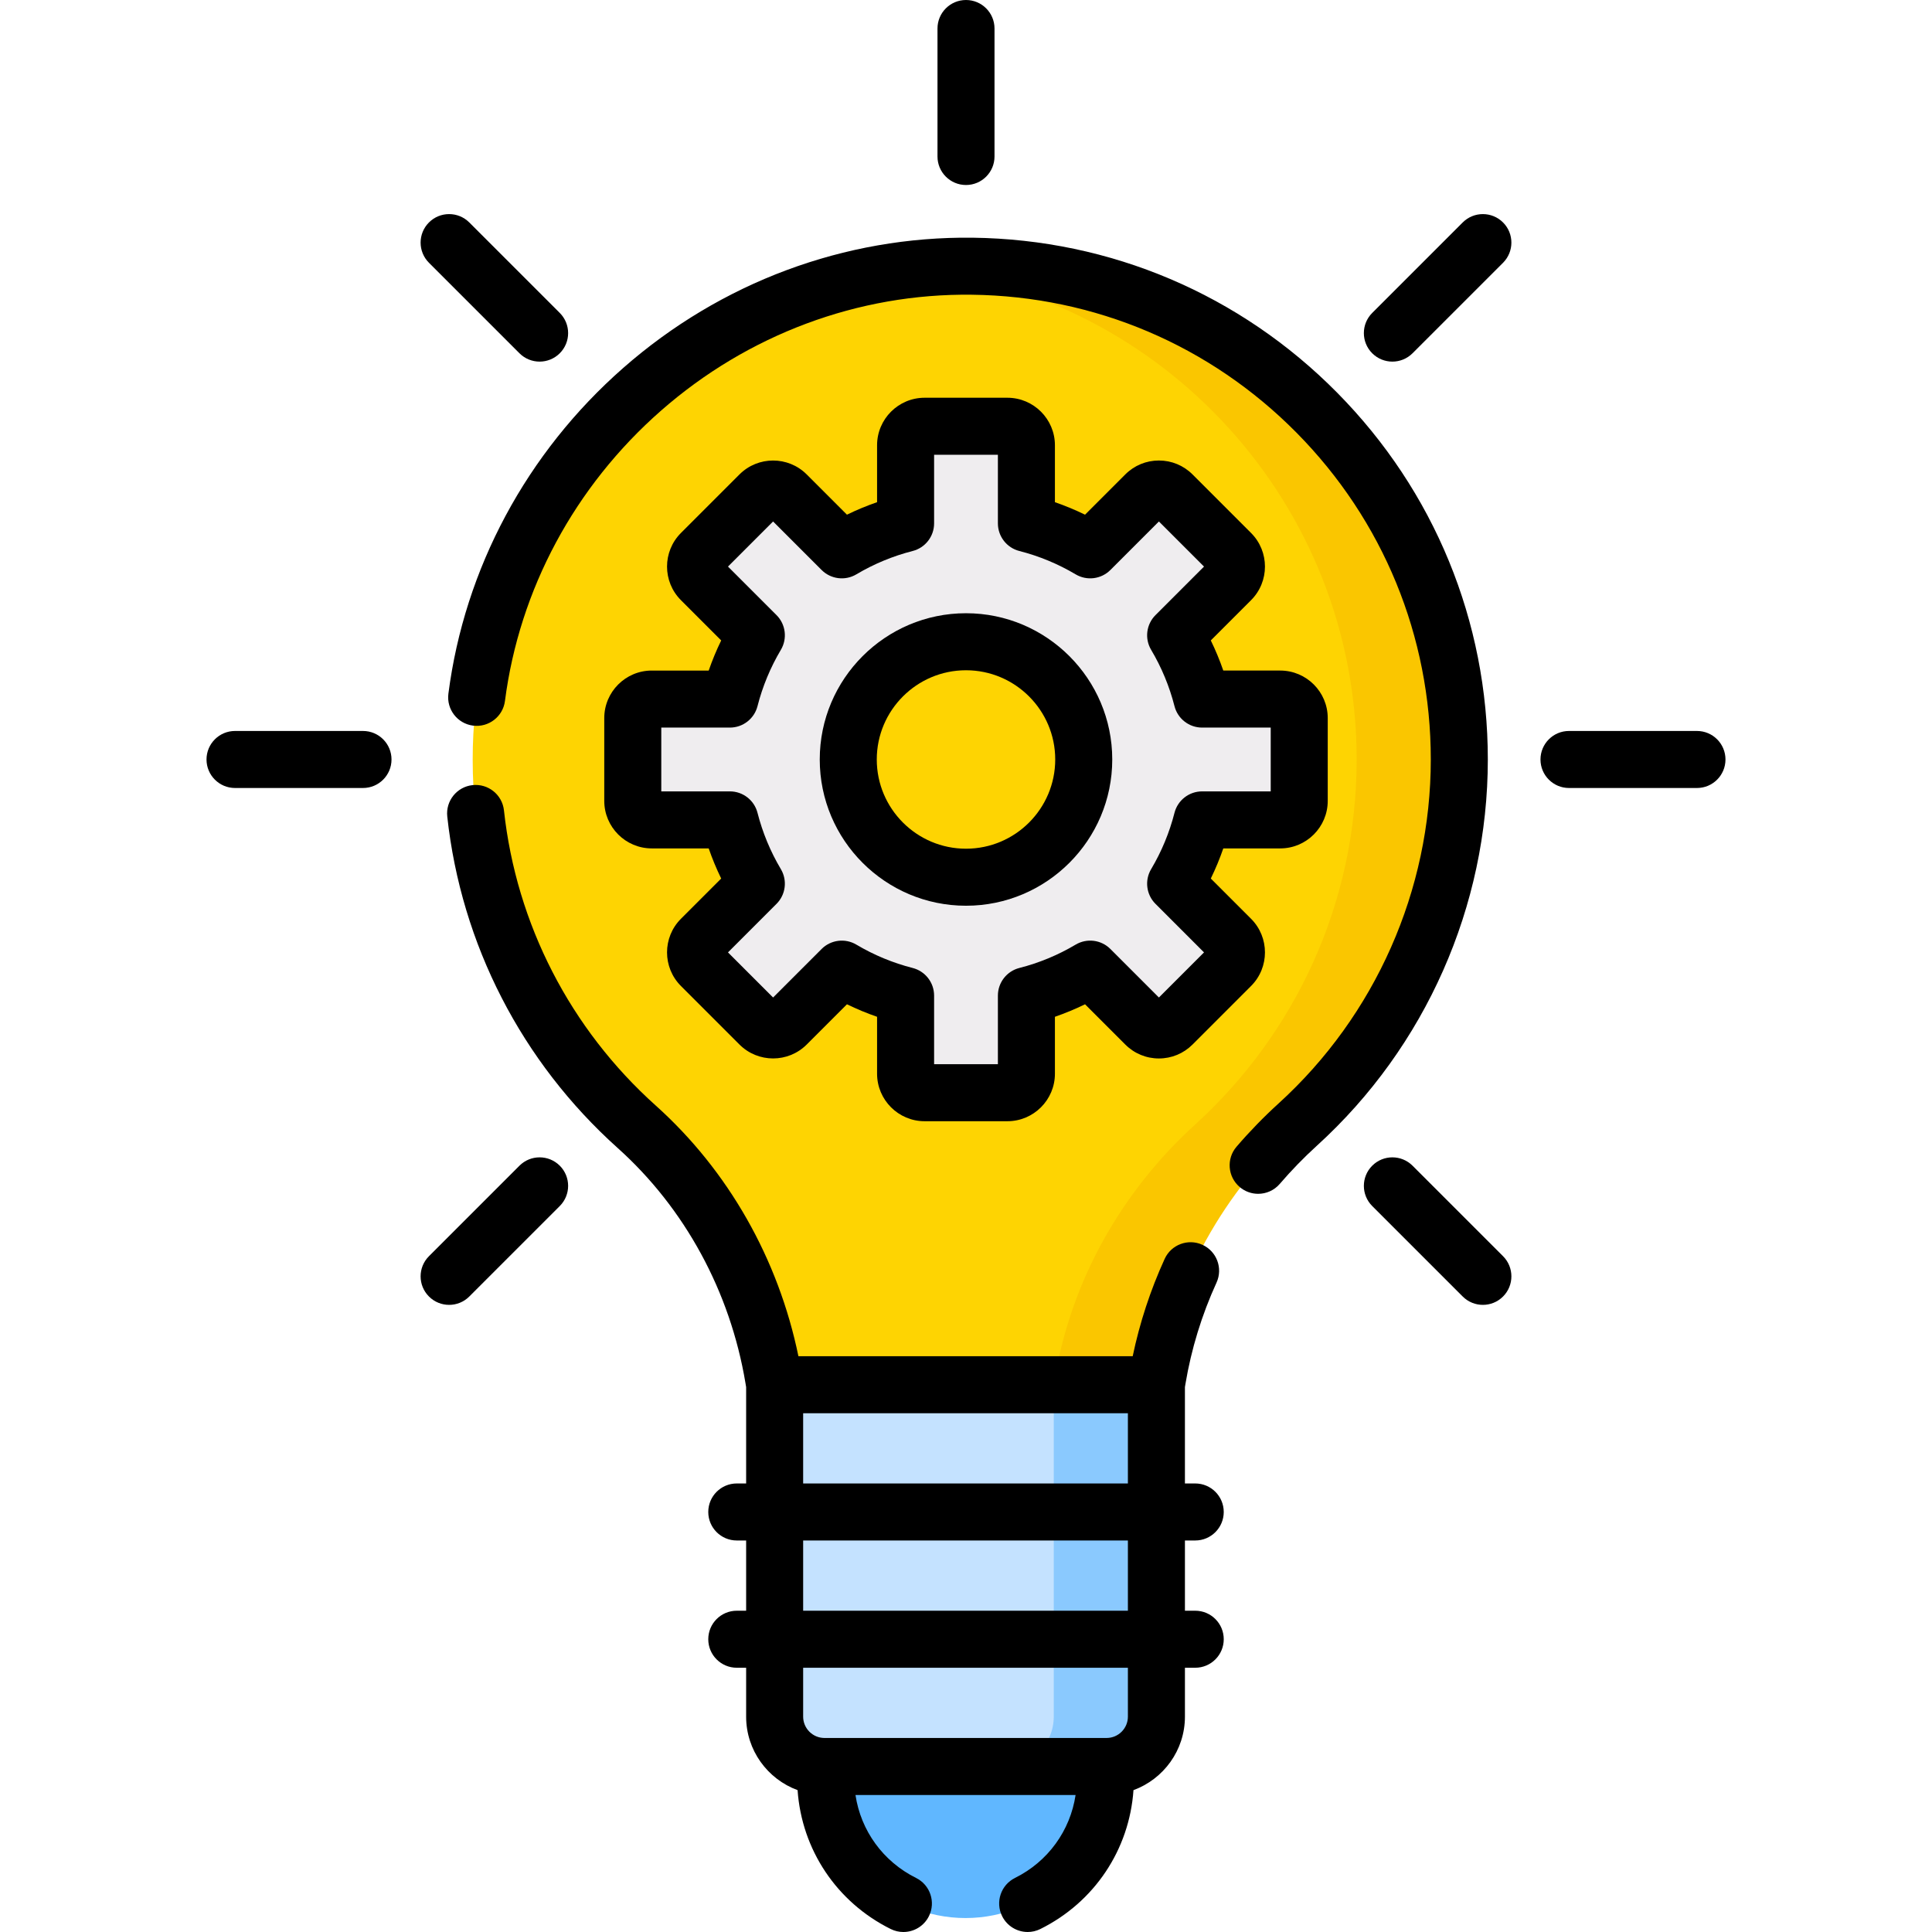
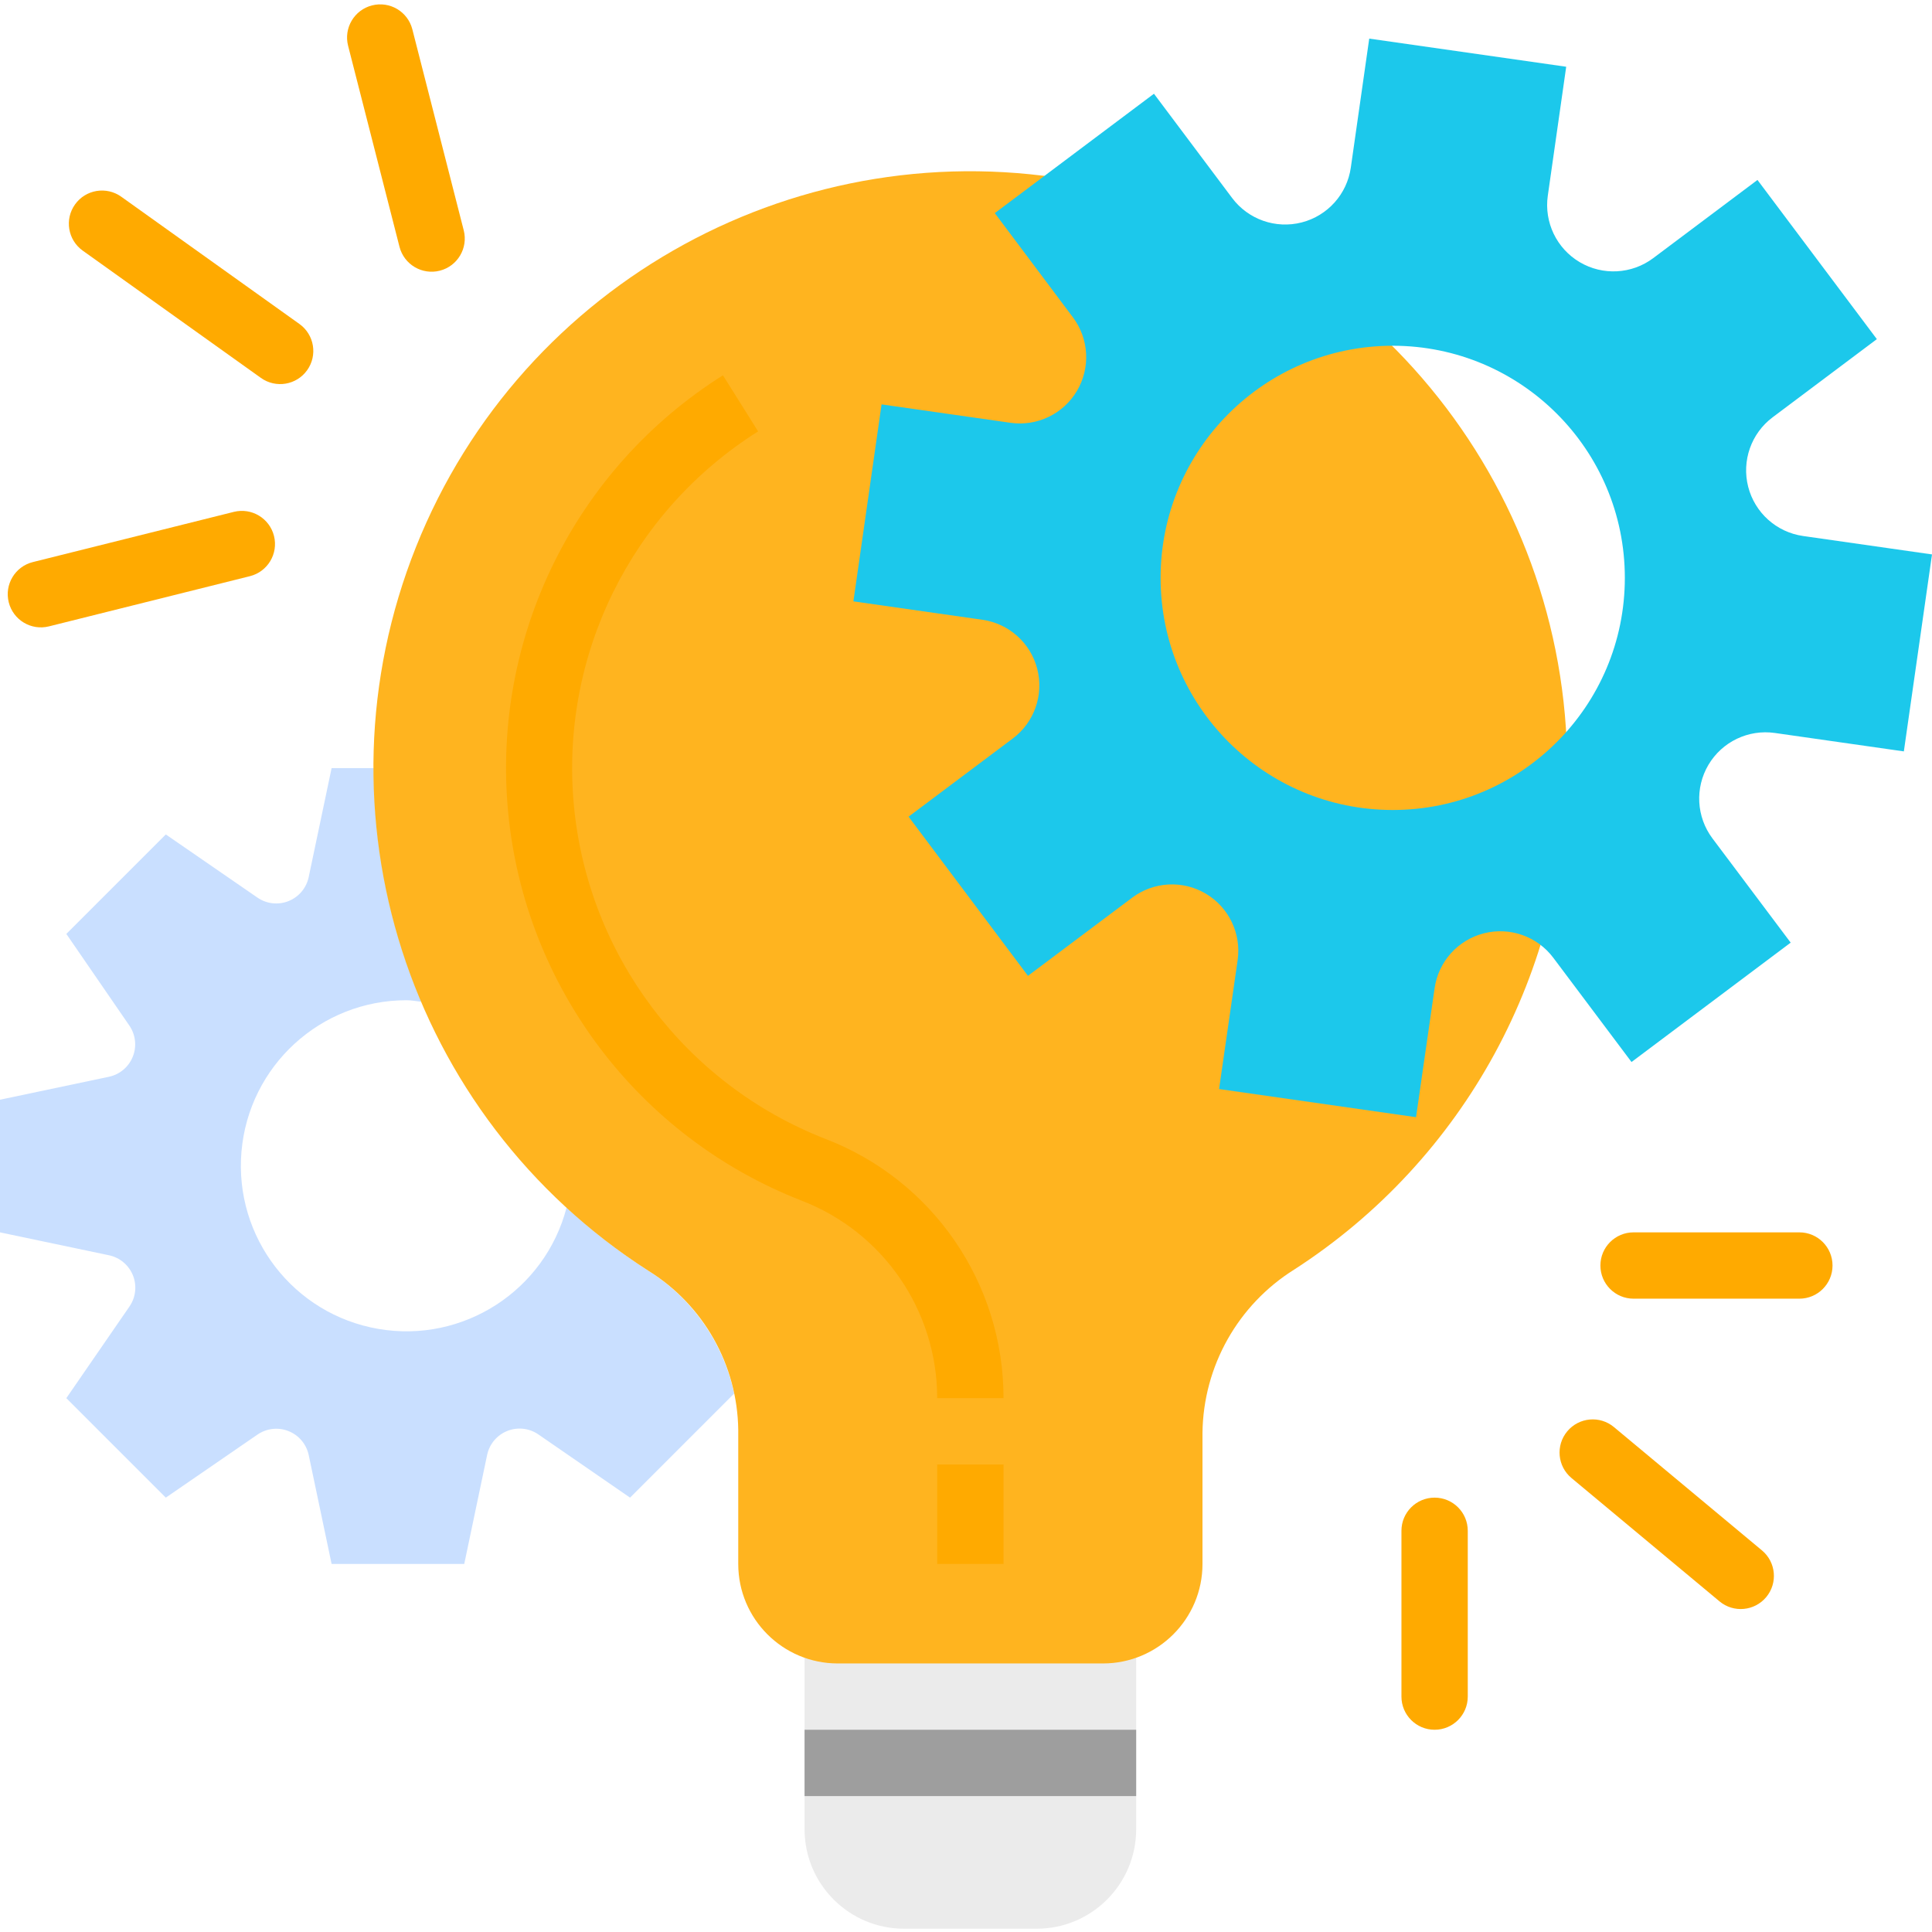
- <svg xmlns="http://www.w3.org/2000/svg" id="Capa_1" enable-background="new 0 0 508.18 508.18" height="512" viewBox="0 0 508.18 508.18" width="512">
-   <g>
-     <g>
-       <path d="m217.179 464.656 36.785-10 36.785 10v3.069c0 20.316-16.469 36.785-36.785 36.785-20.316 0-36.785-16.469-36.785-36.785z" fill="#60b7ff" />
-       <path d="m281.06 464.656h-64.192c-7.242 0-13.113-5.871-13.113-13.113v-87.305l50.209-10 40.209 10v87.305c.001 7.242-5.87 13.113-13.113 13.113z" fill="#c4e2ff" />
-       <path d="m277.174 360.01v91.533c0 7.242-5.871 13.113-13.113 13.113h27c7.242 0 13.114-5.871 13.114-13.113v-87.305z" fill="#8ac9fe" />
-       <path d="m373.847 199.78c0-71.112-47.205-128.864-118.108-129.747-71.59-.892-131.407 58.152-131.407 129.747 0 38.383 16.667 72.87 43.158 96.625 19.202 17.22 31.72 40.66 35.975 66.098l.29 1.734h100.419l.245-1.467c4.329-25.882 7.533-49.323 26.947-66.979 26.098-23.732 42.481-57.957 42.481-96.011z" fill="#fed402" />
-       <path d="m255.739 70.033c-5.072-.063-10.082.185-15.019.706 65.255 6.813 116.127 61.982 116.127 129.041 0 38.055-16.384 72.279-42.481 96.012-19.414 17.656-32.618 41.096-36.947 66.979l-.245 1.467h27l.245-1.467c4.329-25.882 17.533-49.323 36.947-66.979 26.097-23.733 42.481-57.957 42.481-96.012 0-71.113-57.205-128.864-128.108-129.747z" fill="#fac600" />
-       <path d="m341.739 210.67v-21.78c0-2.761-2.238-5-5-5h-20.544c-1.524-5.975-3.89-11.612-6.96-16.783l14.533-14.533c1.953-1.953 1.953-5.118 0-7.071l-15.4-15.4c-1.953-1.953-5.118-1.953-7.071 0l-14.533 14.533c-5.171-3.07-10.808-5.436-16.783-6.961v-20.544c0-2.761-2.239-5-5-5h-21.781c-2.761 0-5 2.239-5 5v20.544c-5.975 1.524-11.612 3.89-16.783 6.96l-14.533-14.533c-1.953-1.953-5.118-1.953-7.071 0l-15.4 15.4c-1.953 1.953-1.953 5.118 0 7.071l14.533 14.533c-3.07 5.171-5.436 10.808-6.96 16.783h-20.544c-2.761 0-5 2.239-5 5v21.78c0 2.761 2.239 5 5 5h20.544c1.524 5.975 3.89 11.612 6.96 16.783l-14.533 14.533c-1.953 1.953-1.953 5.118 0 7.071l15.4 15.4c1.953 1.953 5.118 1.953 7.071 0l14.533-14.533c5.171 3.07 10.808 5.436 16.783 6.96v20.544c0 2.761 2.239 5 5 5h21.78c2.761 0 5-2.239 5-5v-20.544c5.975-1.524 11.612-3.89 16.783-6.96l14.533 14.533c1.953 1.953 5.118 1.953 7.071 0l15.4-15.4c1.953-1.953 1.953-5.118 0-7.071l-14.533-14.533c3.07-5.171 5.436-10.808 6.961-16.783h20.544c2.761.001 5-2.238 5-4.999zm-87.649 20.079c-17.104 0-30.969-13.865-30.969-30.969s13.865-30.969 30.969-30.969 30.969 13.865 30.969 30.969-13.866 30.969-30.969 30.969z" fill="#efedef" />
-     </g>
-     <g id="_x31_3_idea_1_">
-       <path d="m254.09 48.662c4.142 0 7.5-3.358 7.5-7.5v-33.662c0-4.142-3.358-7.5-7.5-7.5-4.143 0-7.5 3.358-7.5 7.5v33.662c0 4.142 3.357 7.5 7.5 7.5z" />
-       <path d="m384.741 58.511-23.803 23.803c-2.929 2.929-2.929 7.678 0 10.606 1.465 1.464 3.385 2.197 5.304 2.197s3.839-.732 5.304-2.197l23.803-23.803c2.929-2.929 2.929-7.678 0-10.606-2.93-2.928-7.678-2.928-10.608 0z" />
-       <path d="m136.634 306.618-23.803 23.803c-2.929 2.929-2.929 7.678 0 10.606 1.464 1.464 3.384 2.197 5.303 2.197s3.839-.732 5.303-2.197l23.803-23.803c2.929-2.929 2.929-7.678 0-10.606-2.928-2.929-7.677-2.929-10.606 0z" />
-       <path d="m136.634 92.92c1.464 1.464 3.384 2.197 5.303 2.197s3.839-.732 5.303-2.197c2.929-2.929 2.929-7.678 0-10.606l-23.803-23.803c-2.929-2.929-7.678-2.929-10.606 0-2.929 2.929-2.929 7.678 0 10.606z" />
-       <path d="m371.546 306.618c-2.93-2.929-7.678-2.929-10.607 0s-2.929 7.678 0 10.606l23.803 23.803c1.465 1.464 3.385 2.197 5.304 2.197s3.839-.732 5.304-2.197c2.929-2.929 2.929-7.678 0-10.606z" />
-       <path d="m95.483 192.269h-33.663c-4.142 0-7.5 3.358-7.5 7.5s3.358 7.5 7.5 7.5h33.662c4.142 0 7.5-3.358 7.5-7.5.001-4.142-3.357-7.5-7.499-7.5z" />
-       <path d="m446.359 192.269h-33.662c-4.143 0-7.5 3.358-7.5 7.5s3.357 7.5 7.5 7.5h33.662c4.143 0 7.5-3.358 7.5-7.5s-3.357-7.5-7.5-7.5z" />
-       <path d="m314.384 405.2c4.143 0 7.5-3.358 7.5-7.5s-3.357-7.5-7.5-7.5h-2.71v-25.35l.143-.853c1.531-9.156 4.28-18.117 8.171-26.633 1.721-3.768.061-8.217-3.706-9.938-3.768-1.722-8.218-.062-9.938 3.706-3.755 8.221-6.567 16.812-8.406 25.596h-87.929c-5.261-25.567-18.462-48.836-37.51-65.917-22.502-20.178-36.687-47.757-39.941-77.655-.448-4.118-4.147-7.091-8.268-6.645-4.118.448-7.093 4.15-6.644 8.268 3.655 33.58 19.579 64.548 44.839 87.199 17.644 15.822 29.571 37.753 33.585 61.751l.188 1.122v25.349h-2.46c-4.142 0-7.5 3.358-7.5 7.5s3.358 7.5 7.5 7.5h2.46v18.473h-2.46c-4.142 0-7.5 3.358-7.5 7.5s3.358 7.5 7.5 7.5h2.46v12.86c0 8.876 5.65 16.437 13.533 19.334 1.091 15.654 10.266 29.46 24.494 36.529 1.072.533 2.21.785 3.331.785 2.758 0 5.412-1.527 6.723-4.165 1.843-3.71.33-8.211-3.38-10.054-8.694-4.32-14.528-12.443-15.939-21.816h57.894c-1.41 9.373-7.244 17.496-15.938 21.815-3.71 1.843-5.223 6.345-3.38 10.054 1.31 2.637 3.965 4.164 6.723 4.164 1.121 0 2.26-.252 3.331-.785 14.228-7.069 23.402-20.875 24.493-36.528 7.884-2.897 13.533-10.458 13.533-19.334v-12.86h2.71c4.143 0 7.5-3.358 7.5-7.5s-3.357-7.5-7.5-7.5h-2.71v-18.472zm-103.129-33.473h85.418v18.473h-85.418zm85.419 79.805c0 3.095-2.518 5.613-5.613 5.613h-74.192c-3.095 0-5.613-2.518-5.613-5.613v-12.86h85.418zm0-27.86h-85.418v-18.472h85.418z" />
-       <path d="m254.09 238.238c21.212 0 38.469-17.257 38.469-38.469s-17.258-38.469-38.469-38.469c-21.212 0-38.469 17.257-38.469 38.469s17.257 38.469 38.469 38.469zm0-61.938c12.94 0 23.469 10.528 23.469 23.469s-10.528 23.469-23.469 23.469-23.469-10.528-23.469-23.469 10.528-23.469 23.469-23.469z" />
-       <path d="m171.441 176.379c-6.893 0-12.5 5.607-12.5 12.5v21.78c0 6.893 5.607 12.5 12.5 12.5h14.97c.935 2.703 2.032 5.349 3.287 7.924l-10.589 10.589c-4.874 4.874-4.874 12.804 0 17.677l15.4 15.4c4.874 4.874 12.804 4.874 17.678 0l10.589-10.588c2.575 1.255 5.221 2.352 7.924 3.287v14.97c0 6.893 5.607 12.5 12.5 12.5h21.779c6.893 0 12.5-5.607 12.5-12.5v-14.97c2.703-.935 5.349-2.032 7.924-3.287l10.589 10.588c2.36 2.361 5.5 3.662 8.839 3.662s6.478-1.3 8.84-3.661l15.4-15.401c4.872-4.874 4.872-12.803 0-17.677l-10.589-10.589c1.255-2.575 2.353-5.221 3.286-7.924h14.971c6.893 0 12.5-5.607 12.5-12.5v-21.78c0-6.893-5.607-12.5-12.5-12.5h-14.971c-.934-2.703-2.031-5.348-3.286-7.924l10.589-10.589c4.872-4.874 4.872-12.803 0-17.677l-15.401-15.401c-2.361-2.36-5.5-3.66-8.839-3.66s-6.478 1.3-8.839 3.661l-10.589 10.589c-2.575-1.255-5.221-2.353-7.924-3.287v-14.97c0-6.893-5.607-12.5-12.5-12.5h-21.779c-6.893 0-12.5 5.607-12.5 12.5v14.97c-2.703.934-5.349 2.032-7.924 3.287l-10.589-10.589c-4.874-4.874-12.804-4.874-17.678 0l-15.4 15.4c-4.874 4.874-4.874 12.804 0 17.678l10.589 10.589c-1.255 2.575-2.353 5.221-3.288 7.924h-14.969zm32.808-14.586-12.766-12.765 11.865-11.865 12.765 12.766c2.426 2.424 6.183 2.896 9.133 1.145 4.634-2.751 9.616-4.818 14.808-6.142 3.322-.847 5.646-3.839 5.646-7.268v-18.044h16.779v18.044c0 3.428 2.324 6.42 5.647 7.268 5.191 1.324 10.174 3.39 14.808 6.142 2.949 1.752 6.708 1.278 9.133-1.145l12.765-12.766 11.865 11.865-12.766 12.766c-2.424 2.424-2.896 6.185-1.145 9.133 2.751 4.633 4.817 9.615 6.141 14.806.847 3.322 3.839 5.647 7.268 5.647h18.045v16.78h-18.045c-3.429 0-6.42 2.325-7.268 5.647-1.324 5.192-3.39 10.173-6.141 14.806-1.751 2.948-1.279 6.708 1.145 9.133l12.766 12.766-11.865 11.865-12.765-12.765c-2.426-2.425-6.185-2.898-9.133-1.146-4.633 2.751-9.615 4.817-14.808 6.142-3.322.847-5.647 3.839-5.647 7.267v18.044h-16.779v-18.044c0-3.428-2.324-6.42-5.646-7.267-5.192-1.325-10.175-3.392-14.808-6.142-2.949-1.751-6.707-1.278-9.133 1.146l-12.765 12.765-11.865-11.865 12.765-12.766c2.425-2.424 2.896-6.185 1.146-9.133-2.751-4.632-4.817-9.614-6.143-14.807-.847-3.322-3.839-5.646-7.267-5.646h-18.044v-16.78h18.044c3.428 0 6.42-2.324 7.267-5.646 1.325-5.192 3.392-10.175 6.143-14.808 1.751-2.949 1.279-6.709-1.145-9.133z" />
-       <path d="m351.717 103.288c-25.535-25.835-59.587-40.313-95.884-40.765-33.638-.404-66.256 11.745-91.895 34.25-25.407 22.302-41.742 52.735-45.996 85.693-.53 4.108 2.371 7.868 6.479 8.398 4.105.53 7.868-2.371 8.398-6.479 3.786-29.336 18.352-56.447 41.014-76.339 22.849-20.057 51.937-30.914 81.812-30.525 32.328.403 62.658 13.298 85.402 36.31 22.764 23.032 35.3 53.552 35.3 85.938 0 34.358-14.59 67.331-40.027 90.463-3.917 3.563-7.643 7.396-11.074 11.395-2.697 3.144-2.336 7.878.808 10.576 1.414 1.214 3.151 1.809 4.88 1.809 2.112 0 4.212-.887 5.695-2.616 3.03-3.531 6.322-6.917 9.783-10.065 28.558-25.97 44.936-62.987 44.936-101.561-.001-36.36-14.075-70.624-39.631-96.482z" />
-     </g>
+ <svg xmlns="http://www.w3.org/2000/svg" viewBox="0 -1 466.104 466">
+   <path d="m194.105 440.312c0 13.254 10.742 24 24 24h32c13.254 0 24-10.746 24-24v-48h-80zm0 0" fill="#ebebeb" />
+   <path d="m156.406 305.566c-6.996-4.508-13.594-9.617-19.711-15.262-5.223 20.082-24.961 32.816-45.41 29.301-20.453-3.516-34.805-22.105-33.027-42.781 1.777-20.676 19.094-36.543 39.848-36.512 1.223 0 2.398.254 3.566.359-7.582-17.824-11.492-36.992-11.488-56.359h-10.184l-5.527 26.293c-.551 2.621-2.375 4.793-4.859 5.785-2.488.996-5.305.68-7.508-.84l-22.105-15.238-24 24 15.199 22.102c1.52 2.207 1.836 5.023.84 7.508-.992 2.488-3.164 4.312-5.781 4.859l-26.258 5.531v32l26.289 5.527c2.617.551 4.789 2.375 5.785 4.859.992 2.484.676 5.305-.844 7.508l-15.23 22.105 24 24 22.105-15.203c2.203-1.52 5.023-1.84 7.512-.844 2.488.992 4.312 3.168 4.863 5.789l5.52 26.258h32l5.52-26.297c.551-2.625 2.375-4.797 4.863-5.789 2.488-.996 5.309-.68 7.512.844l22.105 15.242 25.113-25.113c-2.633-12.262-10.098-22.945-20.707-29.633zm0 0" fill="#c9dfff" />
+   <path d="m378.105 184.312c-.008-69.043-49.02-128.367-116.82-141.398-67.801-13.031-135.312 23.891-160.914 88.012-25.602 64.121-2.094 137.391 56.035 174.641 13.32 8.258 21.504 22.746 21.699 38.418v32.328c0 13.254 10.742 24 24 24h64c13.254 0 24-10.746 24-24v-31.664c.203-16.043 8.551-30.879 22.16-39.379 41.07-26.516 65.867-72.07 65.84-120.957zm0 0" fill="#ffb41f" />
+   <path d="m427.648 99.68 25.152-18.863-28.801-38.402-25.152 18.863c-5.176 3.879-12.18 4.258-17.746.961-5.566-3.297-8.598-9.621-7.688-16.023l4.441-31.113-47.52-6.789-4.441 31.109c-.91 6.41-5.594 11.637-11.863 13.242-6.27 1.609-12.891-.719-16.773-5.898l-18.859-25.152-38.398 28.801 18.855 25.152c3.879 5.18 4.258 12.18.961 17.746s-9.621 8.598-16.023 7.688l-31.113-4.441-6.793 47.52 31.121 4.441c6.406.914 11.633 5.598 13.238 11.867 1.605 6.27-.723 12.891-5.902 16.773l-25.145 18.863 28.801 38.398 25.145-18.855c5.176-3.883 12.184-4.266 17.754-.969 5.566 3.297 8.602 9.625 7.688 16.031l-4.48 31.105 47.52 6.793 4.48-31.121c.914-6.406 5.598-11.629 11.867-13.234 6.27-1.609 12.891.723 16.77 5.898l18.867 25.145 38.398-28.801-18.871-25.145c-3.883-5.176-4.266-12.184-.969-17.754 3.297-5.566 9.625-8.602 16.031-7.684l31.113 4.445 6.793-47.52-31.113-4.445c-6.402-.918-11.625-5.598-13.234-11.867-1.605-6.266.719-12.883 5.891-16.766zm-91.648 94.734c-30.93 0-56-25.07-56-56 0-30.926 25.07-56 56-56s56 25.074 56 56c0 30.93-25.07 56-56 56zm0 0" fill="#1cc8eb" />
+   <path d="m194.105 416.312h80v16h-80zm0 0" fill="#9e9e9e" />
+   <g fill="#fa0">
+     <path d="m226.105 352.312h16v24h-16zm0 0" />
+     <path d="m242.105 336.312h-16c-.008-21.152-13.051-40.113-32.801-47.684-39.371-15.395-66.723-51.645-70.715-93.73-3.992-42.086 16.051-82.832 51.824-105.355l8.488 13.535c-30.672 19.301-47.863 54.23-44.441 90.312 3.418 36.078 26.863 67.156 60.617 80.352 25.93 9.918 43.047 34.809 43.027 62.57zm0 0" />
+     <path d="m394.105 296.312h40c4.418 0 8 3.578 8 8 0 4.418-3.582 8-8 8h-40c-4.418 0-8-3.582-8-8 0-4.422 3.582-8 8-8zm0 0" />
+     <path d="m378.105 344.316c2.828-3.395 7.871-3.855 11.266-1.027l35.711 29.754c3.395 2.828 3.855 7.871 1.027 11.266-2.832 3.395-7.875 3.855-11.27 1.027l-35.711-29.754c-3.395-2.828-3.852-7.871-1.023-11.266zm0 0" />
+     <path d="m346.105 360.312c4.418 0 8 3.578 8 8v40c0 4.418-3.582 8-8 8s-8-3.582-8-8v-40c0-4.422 3.582-8 8-8zm0 0" />
+     <path d="m7.93 134.602 48.477-12.109c4.289-1.07 8.629 1.535 9.699 5.82 1.07 4.285-1.535 8.625-5.824 9.695l-48.477 12.109c-4.289 1.07-8.629-1.535-9.699-5.82-1.07-4.285 1.535-8.625 5.824-9.695zm0 0" />
+     <path d="m18.102 48.316c2.566-3.594 7.562-4.422 11.156-1.855l42.977 30.699c3.598 2.566 4.43 7.562 1.863 11.156s-7.562 4.426-11.156 1.855l-42.977-30.699c-3.598-2.566-4.43-7.562-1.863-11.156zm0 0" />
+     <path d="m89.75.305c4.281-1.094 8.637 1.488 9.73 5.77l12.398 48.496c1.094 4.281-1.488 8.641-5.77 9.734s-8.637-1.492-9.73-5.77l-12.398-48.496c-1.094-4.281 1.488-8.641 5.77-9.734zm0 0" />
  </g>
</svg>
